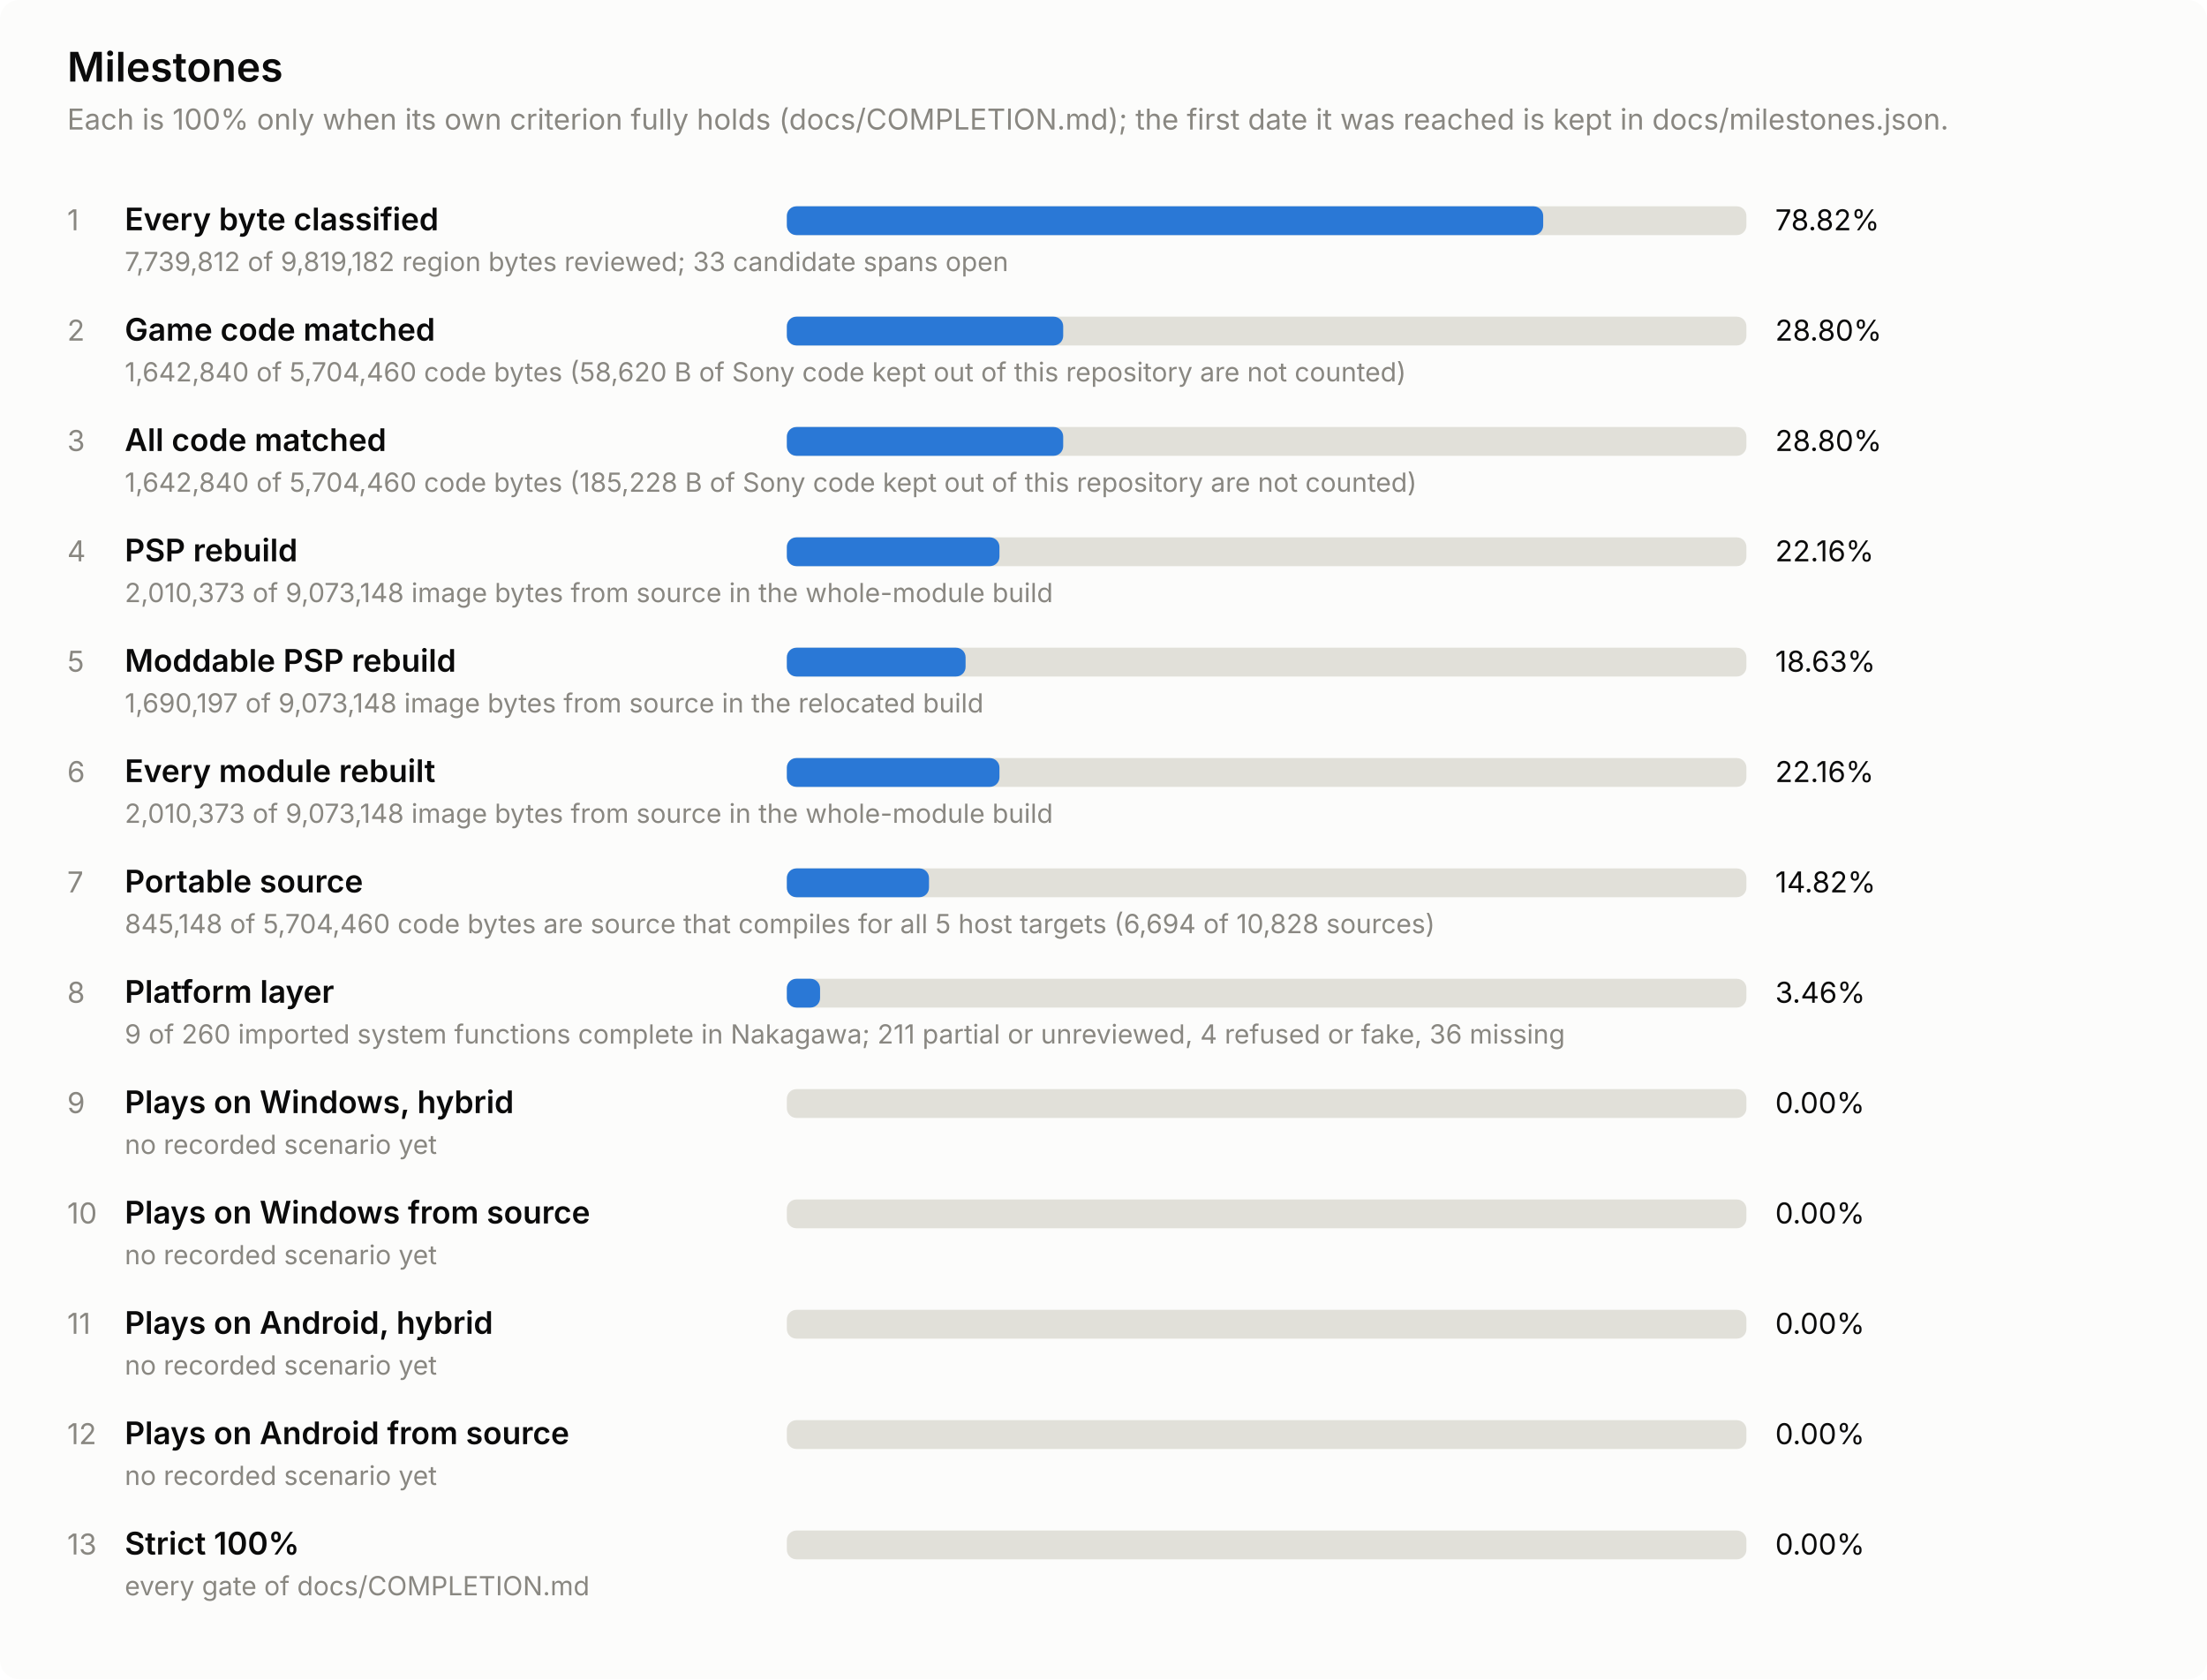
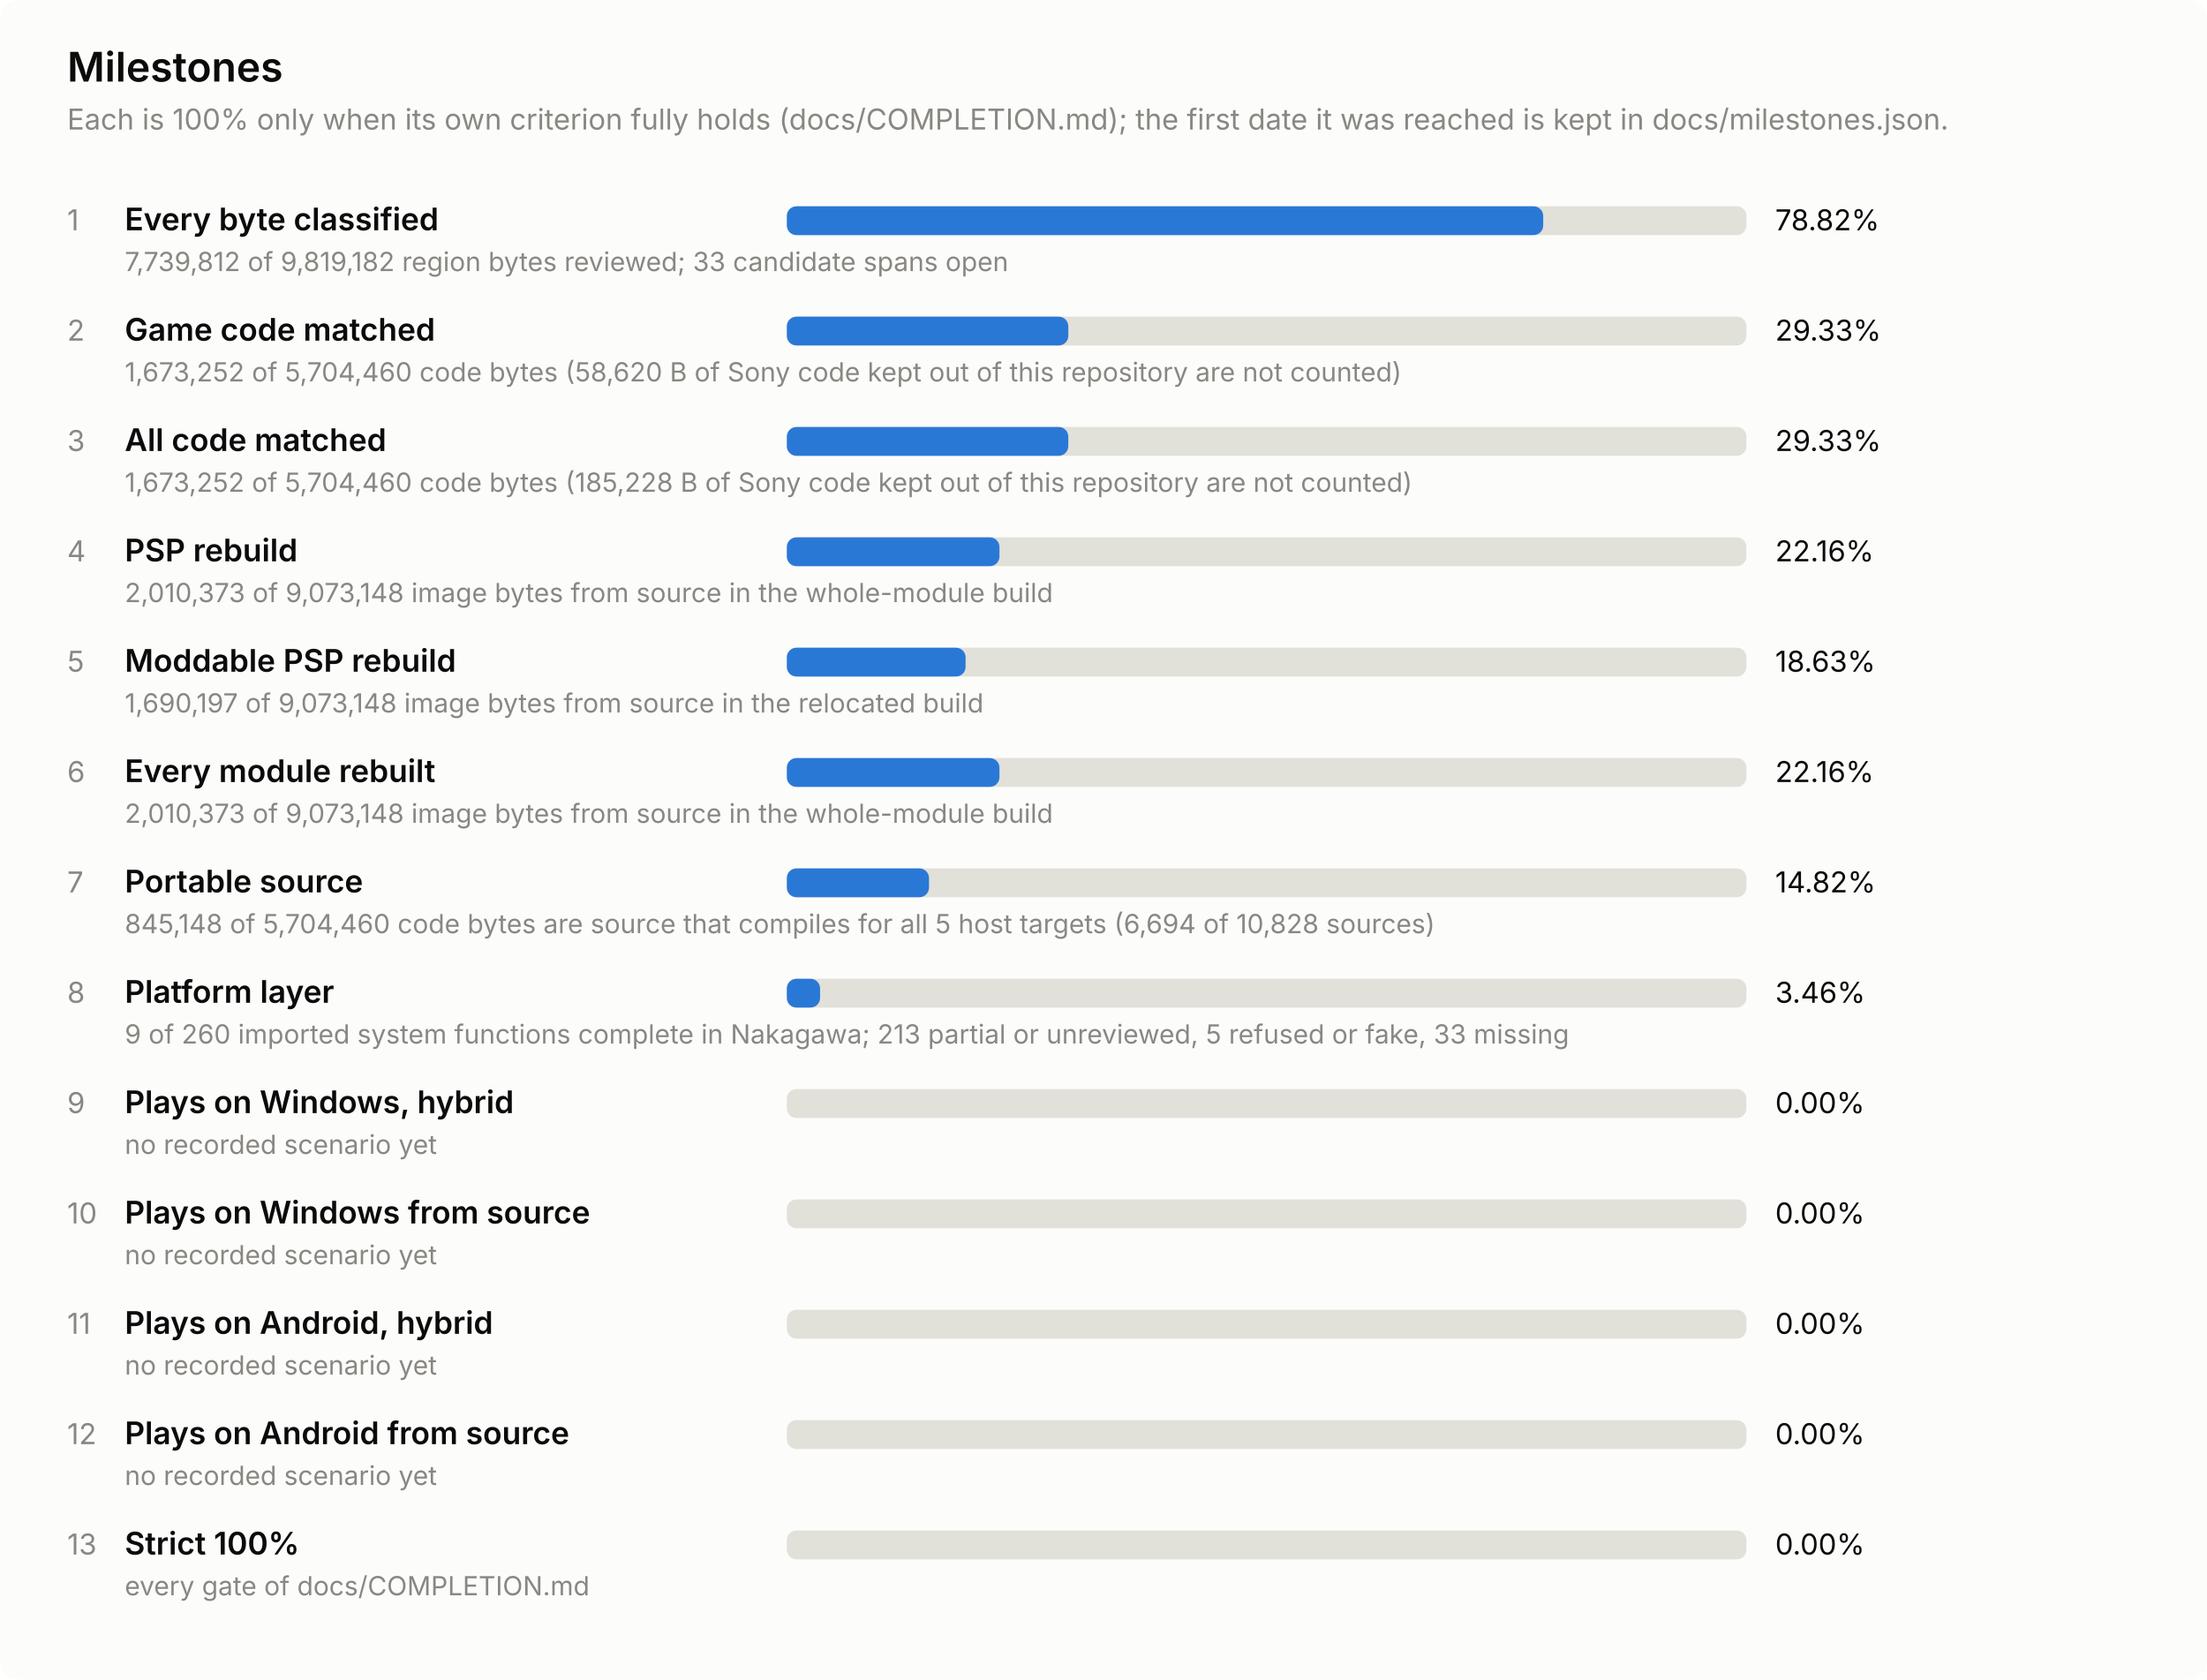
- <svg xmlns="http://www.w3.org/2000/svg" viewBox="0 0 920 700" width="920" height="700" role="img" aria-label="Milestones: Every byte classified 78.8 percent; Game code matched 28.8 percent; All code matched 28.8 percent; PSP rebuild 22.2 percent; Moddable PSP rebuild 18.6 percent; Every module rebuilt 22.2 percent; Portable source 14.8 percent; Platform layer 3.5 percent; Plays on Windows, hybrid 0.0 percent; Plays on Windows from source 0.0 percent; Plays on Android, hybrid 0.0 percent; Plays on Android from source 0.0 percent; Strict 100% 0.0 percent">
+ <svg xmlns="http://www.w3.org/2000/svg" viewBox="0 0 920 700" width="920" height="700" role="img" aria-label="Milestones: Every byte classified 78.8 percent; Game code matched 29.3 percent; All code matched 29.3 percent; PSP rebuild 22.2 percent; Moddable PSP rebuild 18.6 percent; Every module rebuilt 22.2 percent; Portable source 14.8 percent; Platform layer 3.5 percent; Plays on Windows, hybrid 0.0 percent; Plays on Windows from source 0.0 percent; Plays on Android, hybrid 0.0 percent; Plays on Android from source 0.0 percent; Strict 100% 0.0 percent">
  <style>
.bg{fill:#fcfcfb}.t1{fill:#0b0b0b}.t2{fill:#52514e}.t3{fill:#898781}.grid{stroke:#e1e0d9}.track{fill:#e1e0d9}
.ln{fill:none;stroke:#2a78d6;stroke-width:2}.ln2{fill:none;stroke:#d03b3b;stroke-width:2;stroke-dasharray:4 3}.dot{fill:#2a78d6}
text{font-family:system-ui,-apple-system,"Segoe UI",sans-serif}.num{font-variant-numeric:tabular-nums}
.hatch-line{stroke:#898781;stroke-width:1.5}
.s-matched{fill:#2a78d6}.s-lane{fill:#eb6834}.s-near{fill:#1baf7a}.s-parked{fill:#eda100}.s-blocked{fill:#d03b3b}.s-todo{fill:#c3c2b7}.s-data{fill:#6250d6}.s-kept{fill:#c3c2b7}
@media (prefers-color-scheme:dark){
.bg{fill:#1a1a19}.t1{fill:#f0efec}.t2{fill:#c3c2b7}.t3{fill:#898781}.grid{stroke:#2c2c2a}.track{fill:#2c2c2a}
.ln{stroke:#3987e5}.dot{fill:#3987e5}.hatch-line{stroke:#898781}
.s-matched{fill:#3987e5}.s-lane{fill:#d95926}.s-near{fill:#199e70}.s-parked{fill:#c98500}.s-blocked{fill:#d03b3b}.s-todo{fill:#4a4a46}.s-data{fill:#9085e9}.s-kept{fill:#4a4a46}}</style>
  <defs>
    <pattern id="hatch" patternUnits="userSpaceOnUse" width="6" height="6" patternTransform="rotate(45)">
      <rect class="s-kept" width="6" height="6" />
      <line class="hatch-line" x1="0" y1="0" x2="0" y2="6" />
    </pattern>
  </defs>
  <rect class="bg" width="920" height="700" rx="8" />
  <text class="t1" x="28" y="34" font-size="17" font-weight="600">Milestones</text>
  <text class="t3" x="28" y="54" font-size="12">Each is 100% only when its own criterion fully holds (docs/COMPLETION.md); the first date it was reached is kept in docs/milestones.json.</text>
  <text class="t3 num" x="28" y="96" font-size="12"> 1</text>
  <text class="t1" x="52" y="96" font-size="13" font-weight="600">Every byte classified</text>
  <text class="t3" x="52" y="113" font-size="11">7,739,812 of 9,819,182 region bytes reviewed; 33 candidate spans open</text>
  <rect class="track" x="328" y="86" width="400" height="12" rx="4" />
  <rect class="s-matched" x="328" y="86" width="315.29" height="12" rx="4" />
  <text class="t1 num" x="740" y="96" font-size="12">78.82%</text>
  <text class="t3 num" x="28" y="142" font-size="12"> 2</text>
  <text class="t1" x="52" y="142" font-size="13" font-weight="600">Game code matched</text>
-   <text class="t3" x="52" y="159" font-size="11">1,642,840 of 5,704,460 code bytes (58,620 B of Sony code kept out of this repository are not counted)</text>
+   <text class="t3" x="52" y="159" font-size="11">1,673,252 of 5,704,460 code bytes (58,620 B of Sony code kept out of this repository are not counted)</text>
  <rect class="track" x="328" y="132" width="400" height="12" rx="4" />
-   <rect class="s-matched" x="328" y="132" width="115.20" height="12" rx="4" />
-   <text class="t1 num" x="740" y="142" font-size="12">28.80%</text>
+   <rect class="s-matched" x="328" y="132" width="117.33" height="12" rx="4" />
+   <text class="t1 num" x="740" y="142" font-size="12">29.33%</text>
  <text class="t3 num" x="28" y="188" font-size="12"> 3</text>
  <text class="t1" x="52" y="188" font-size="13" font-weight="600">All code matched</text>
-   <text class="t3" x="52" y="205" font-size="11">1,642,840 of 5,704,460 code bytes (185,228 B of Sony code kept out of this repository are not counted)</text>
+   <text class="t3" x="52" y="205" font-size="11">1,673,252 of 5,704,460 code bytes (185,228 B of Sony code kept out of this repository are not counted)</text>
  <rect class="track" x="328" y="178" width="400" height="12" rx="4" />
-   <rect class="s-matched" x="328" y="178" width="115.20" height="12" rx="4" />
-   <text class="t1 num" x="740" y="188" font-size="12">28.80%</text>
+   <rect class="s-matched" x="328" y="178" width="117.33" height="12" rx="4" />
+   <text class="t1 num" x="740" y="188" font-size="12">29.33%</text>
  <text class="t3 num" x="28" y="234" font-size="12"> 4</text>
  <text class="t1" x="52" y="234" font-size="13" font-weight="600">PSP rebuild</text>
  <text class="t3" x="52" y="251" font-size="11">2,010,373 of 9,073,148 image bytes from source in the whole-module build</text>
  <rect class="track" x="328" y="224" width="400" height="12" rx="4" />
  <rect class="s-matched" x="328" y="224" width="88.63" height="12" rx="4" />
  <text class="t1 num" x="740" y="234" font-size="12">22.16%</text>
  <text class="t3 num" x="28" y="280" font-size="12"> 5</text>
  <text class="t1" x="52" y="280" font-size="13" font-weight="600">Moddable PSP rebuild</text>
  <text class="t3" x="52" y="297" font-size="11">1,690,197 of 9,073,148 image bytes from source in the relocated build</text>
  <rect class="track" x="328" y="270" width="400" height="12" rx="4" />
  <rect class="s-matched" x="328" y="270" width="74.51" height="12" rx="4" />
  <text class="t1 num" x="740" y="280" font-size="12">18.63%</text>
  <text class="t3 num" x="28" y="326" font-size="12"> 6</text>
  <text class="t1" x="52" y="326" font-size="13" font-weight="600">Every module rebuilt</text>
  <text class="t3" x="52" y="343" font-size="11">2,010,373 of 9,073,148 image bytes from source in the whole-module build</text>
  <rect class="track" x="328" y="316" width="400" height="12" rx="4" />
  <rect class="s-matched" x="328" y="316" width="88.63" height="12" rx="4" />
  <text class="t1 num" x="740" y="326" font-size="12">22.16%</text>
  <text class="t3 num" x="28" y="372" font-size="12"> 7</text>
  <text class="t1" x="52" y="372" font-size="13" font-weight="600">Portable source</text>
  <text class="t3" x="52" y="389" font-size="11">845,148 of 5,704,460 code bytes are source that compiles for all 5 host targets (6,694 of 10,828 sources)</text>
  <rect class="track" x="328" y="362" width="400" height="12" rx="4" />
  <rect class="s-matched" x="328" y="362" width="59.26" height="12" rx="4" />
  <text class="t1 num" x="740" y="372" font-size="12">14.82%</text>
  <text class="t3 num" x="28" y="418" font-size="12"> 8</text>
  <text class="t1" x="52" y="418" font-size="13" font-weight="600">Platform layer</text>
-   <text class="t3" x="52" y="435" font-size="11">9 of 260 imported system functions complete in Nakagawa; 211 partial or unreviewed, 4 refused or fake, 36 missing</text>
+   <text class="t3" x="52" y="435" font-size="11">9 of 260 imported system functions complete in Nakagawa; 213 partial or unreviewed, 5 refused or fake, 33 missing</text>
  <rect class="track" x="328" y="408" width="400" height="12" rx="4" />
  <rect class="s-matched" x="328" y="408" width="13.85" height="12" rx="4" />
  <text class="t1 num" x="740" y="418" font-size="12">3.46%</text>
  <text class="t3 num" x="28" y="464" font-size="12"> 9</text>
  <text class="t1" x="52" y="464" font-size="13" font-weight="600">Plays on Windows, hybrid</text>
  <text class="t3" x="52" y="481" font-size="11">no recorded scenario yet</text>
  <rect class="track" x="328" y="454" width="400" height="12" rx="4" />
  <text class="t1 num" x="740" y="464" font-size="12">0.00%</text>
  <text class="t3 num" x="28" y="510" font-size="12">10</text>
  <text class="t1" x="52" y="510" font-size="13" font-weight="600">Plays on Windows from source</text>
  <text class="t3" x="52" y="527" font-size="11">no recorded scenario yet</text>
  <rect class="track" x="328" y="500" width="400" height="12" rx="4" />
  <text class="t1 num" x="740" y="510" font-size="12">0.00%</text>
  <text class="t3 num" x="28" y="556" font-size="12">11</text>
  <text class="t1" x="52" y="556" font-size="13" font-weight="600">Plays on Android, hybrid</text>
  <text class="t3" x="52" y="573" font-size="11">no recorded scenario yet</text>
  <rect class="track" x="328" y="546" width="400" height="12" rx="4" />
  <text class="t1 num" x="740" y="556" font-size="12">0.00%</text>
  <text class="t3 num" x="28" y="602" font-size="12">12</text>
  <text class="t1" x="52" y="602" font-size="13" font-weight="600">Plays on Android from source</text>
  <text class="t3" x="52" y="619" font-size="11">no recorded scenario yet</text>
  <rect class="track" x="328" y="592" width="400" height="12" rx="4" />
  <text class="t1 num" x="740" y="602" font-size="12">0.00%</text>
  <text class="t3 num" x="28" y="648" font-size="12">13</text>
  <text class="t1" x="52" y="648" font-size="13" font-weight="600">Strict 100%</text>
  <text class="t3" x="52" y="665" font-size="11">every gate of docs/COMPLETION.md</text>
  <rect class="track" x="328" y="638" width="400" height="12" rx="4" />
  <text class="t1 num" x="740" y="648" font-size="12">0.00%</text>
</svg>
